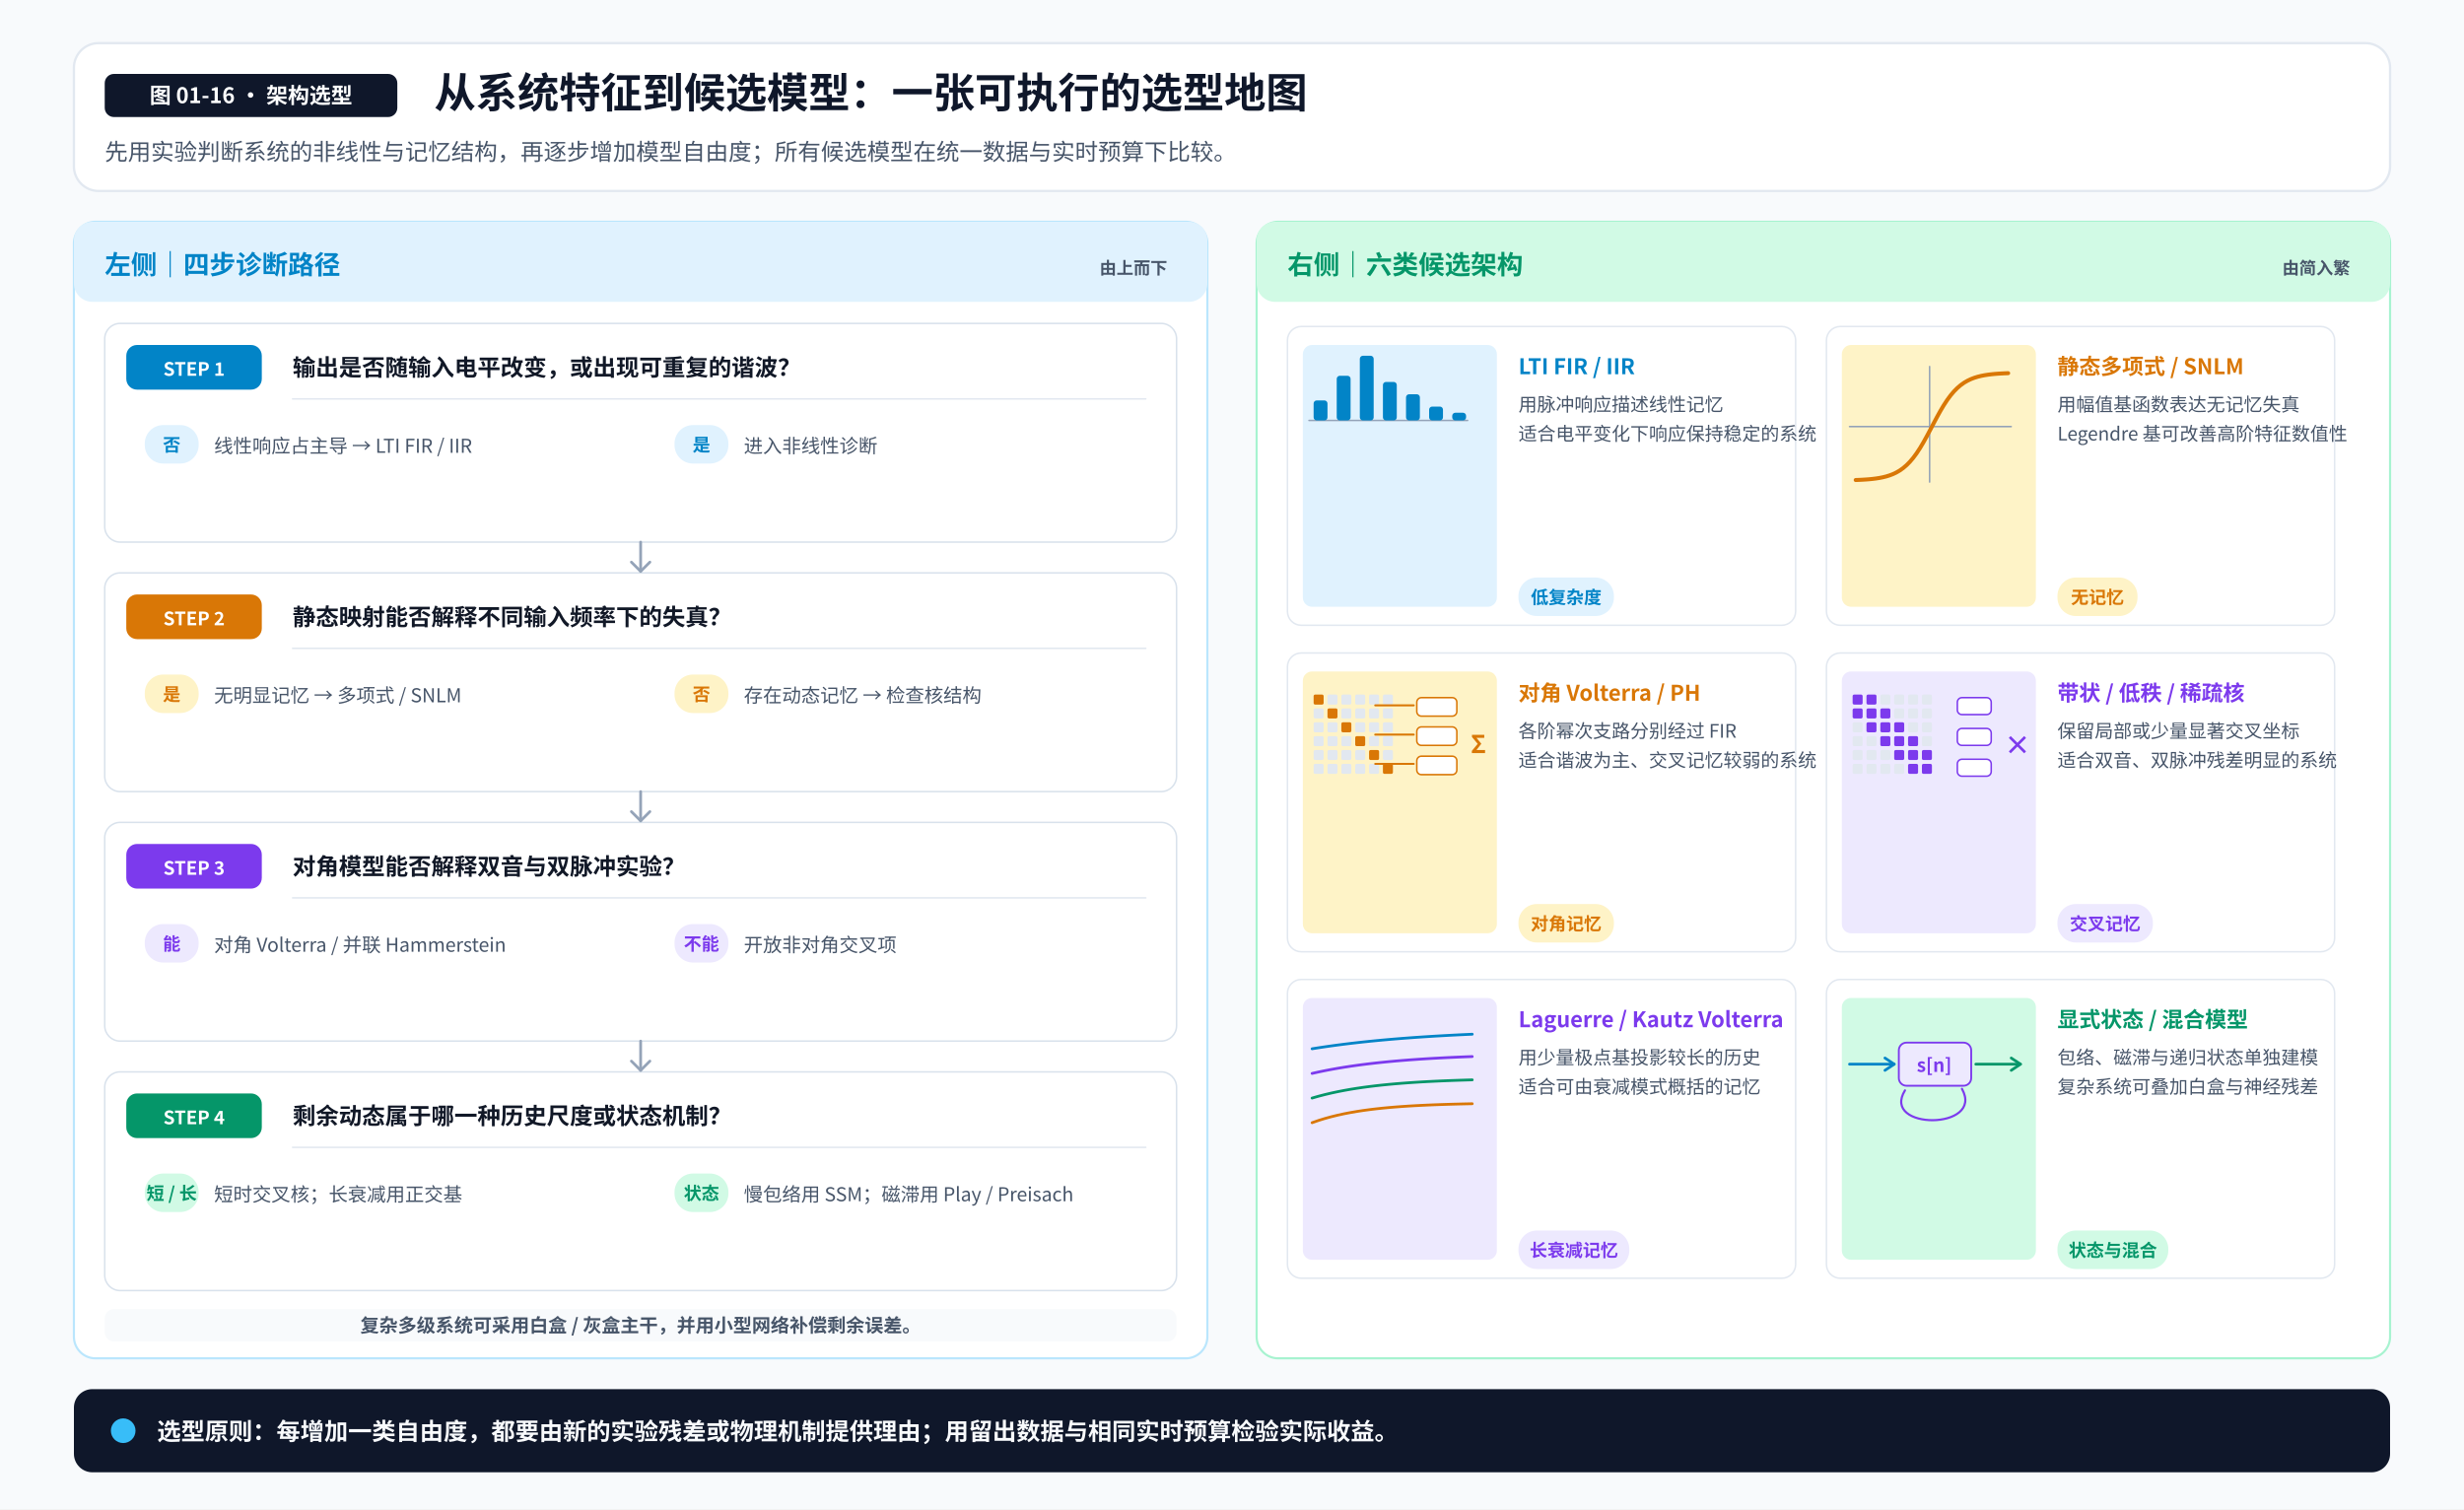
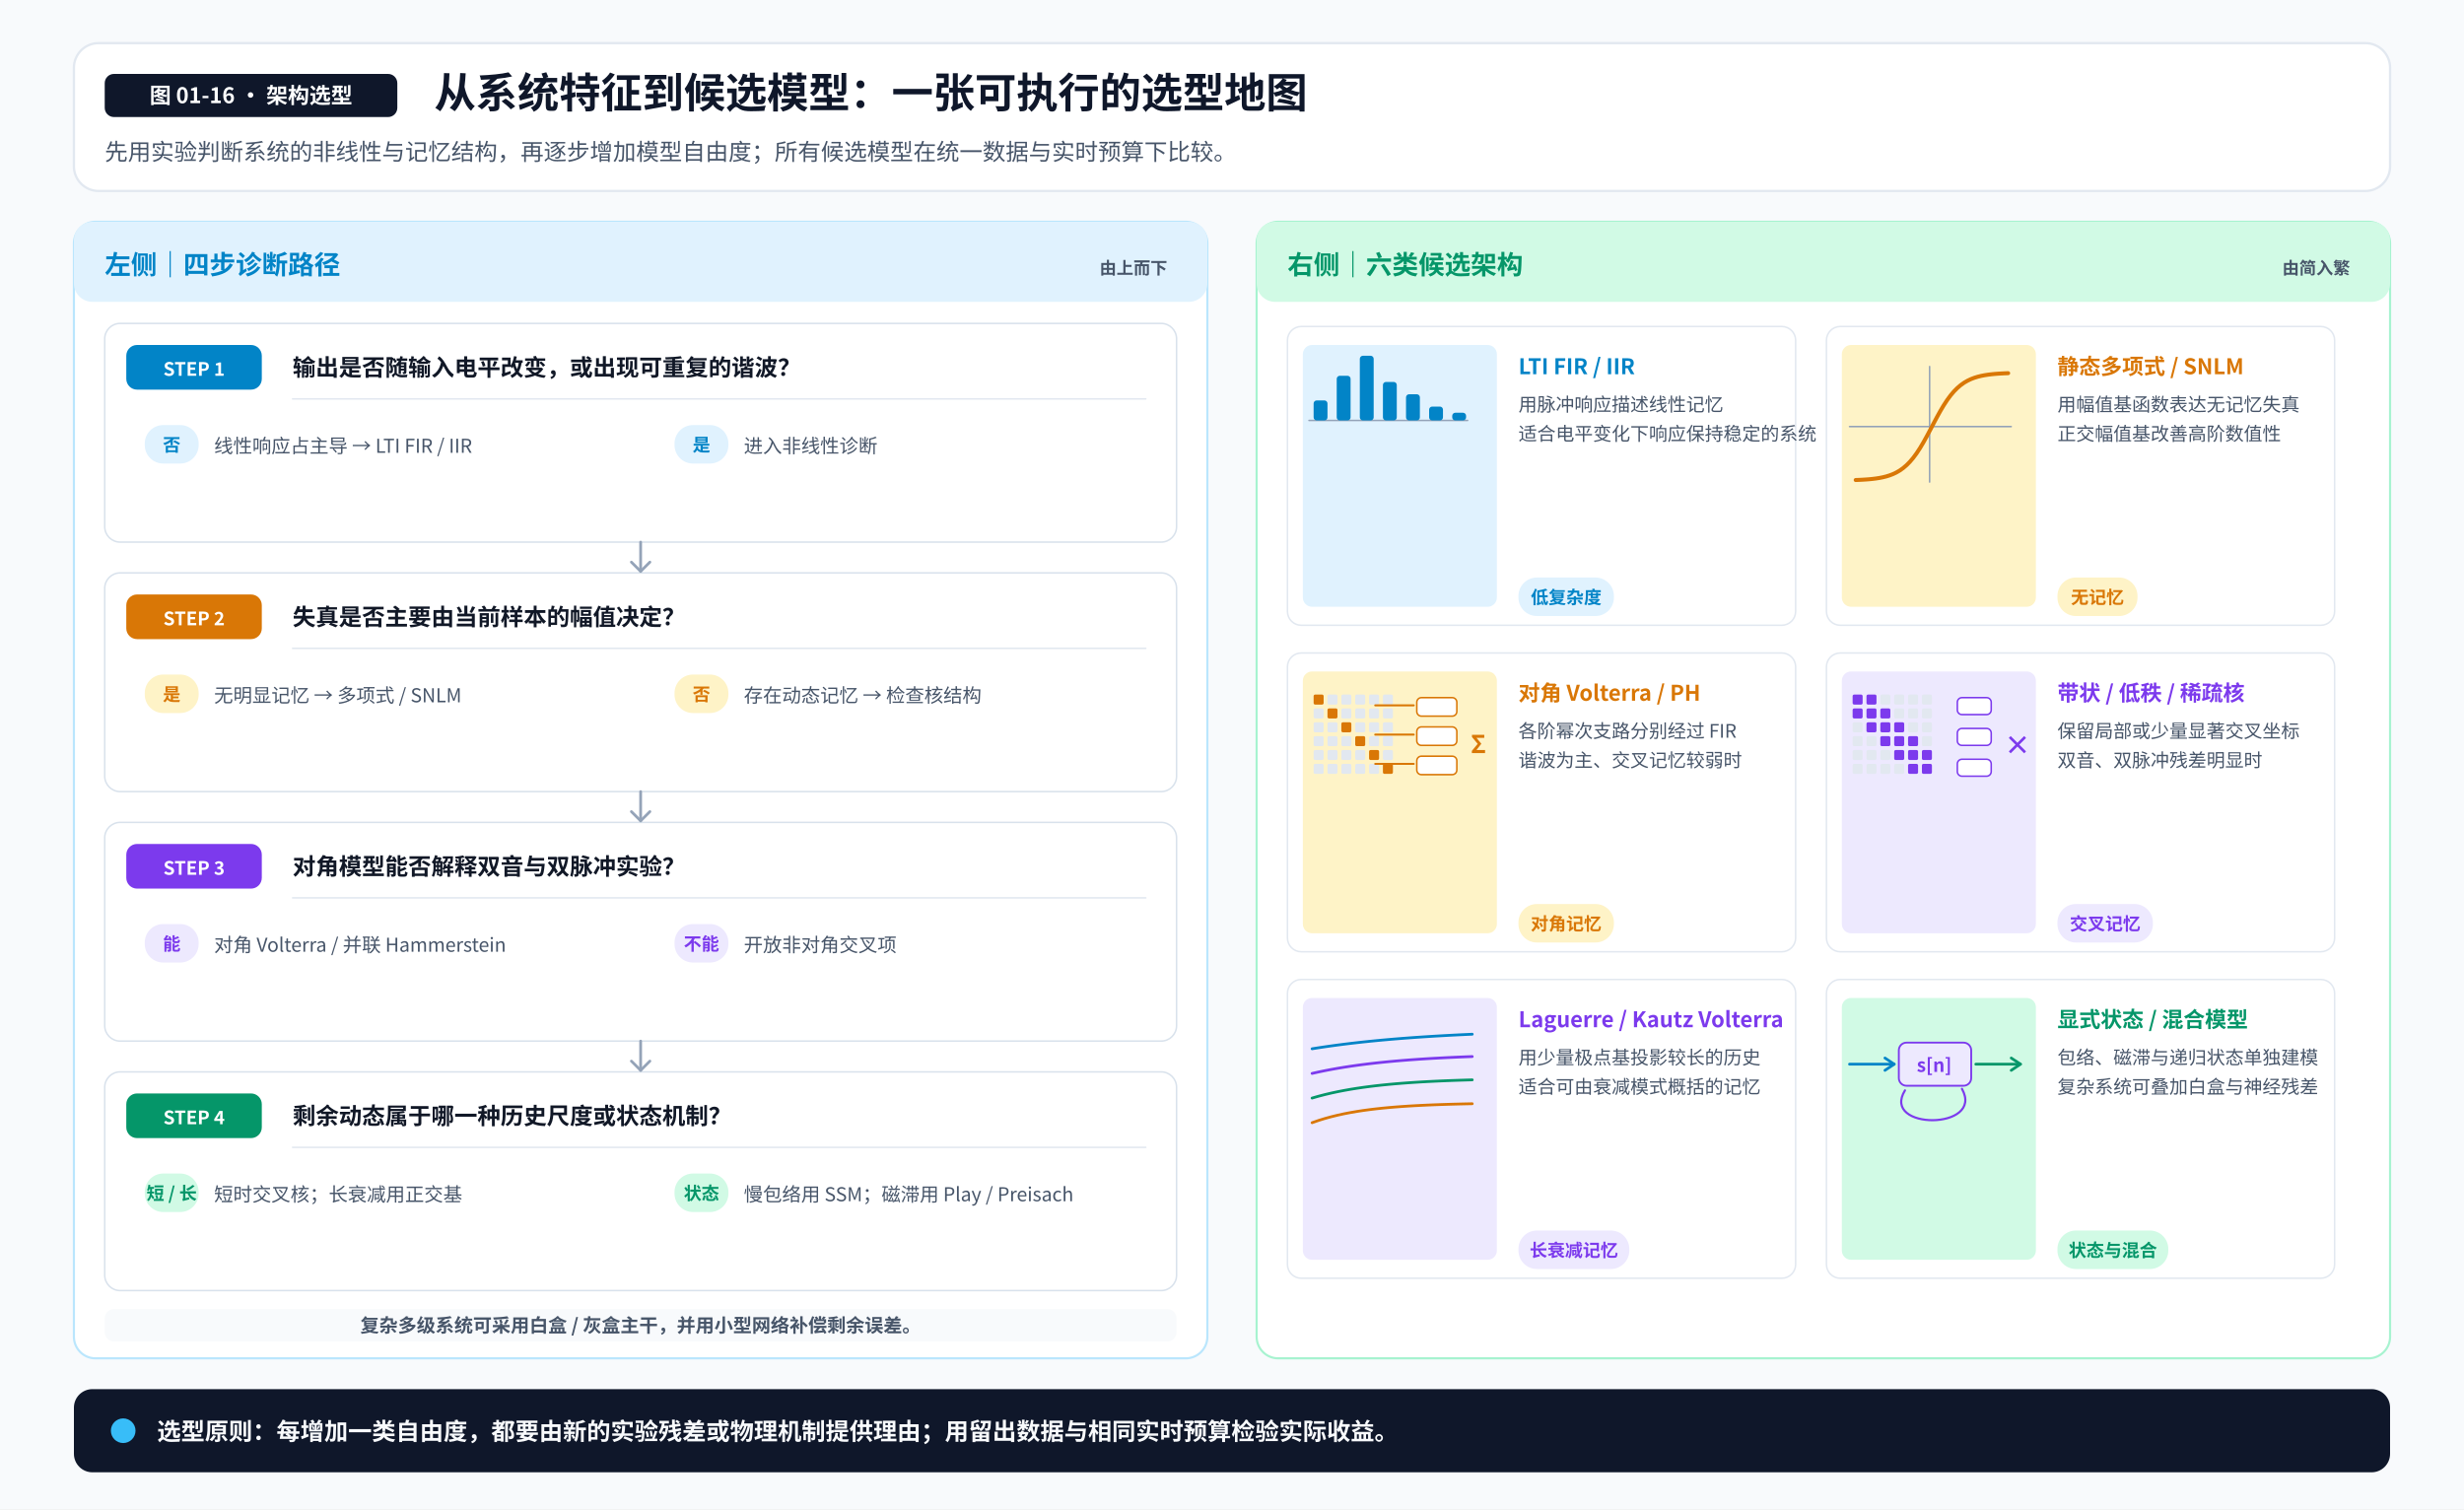
<svg xmlns="http://www.w3.org/2000/svg" width="1600" height="980" viewBox="0 0 1600 980" role="img" aria-labelledby="title desc">
  <defs>
    <filter id="shadow" x="-5%" y="-5%" width="110%" height="112%">
      <feGaussianBlur in="SourceAlpha" stdDeviation="5" result="b" />
      <feOffset in="b" dx="0" dy="3" result="o" />
      <feComponentTransfer>
        <feFuncA type="linear" slope=".07" />
      </feComponentTransfer>
      <feMerge>
        <feMergeNode />
        <feMergeNode in="SourceGraphic" />
      </feMerge>
    </filter>
  </defs>
  <rect x="0" y="0" width="1600" height="980" rx="0" fill="#F8FAFC" stroke="none" stroke-width="1" />
  <rect x="48" y="28" width="1504" height="96" rx="16" fill="#FFFFFF" stroke="#E2E8F0" stroke-width="1.5" />
  <rect x="68" y="48" width="190" height="28" rx="6" fill="#0F172A" stroke="none" stroke-width="0" />
  <text x="163" y="67" font-family="Noto Sans CJK SC, PingFang SC, Microsoft YaHei, sans-serif" font-size="14" font-weight="700" text-anchor="middle" fill="#FFFFFF">图 01-16 · 架构选型</text>
  <text x="282" y="70" font-family="Noto Sans CJK SC, PingFang SC, Microsoft YaHei, sans-serif" font-size="27" font-weight="750" text-anchor="start" fill="#0F172A">从系统特征到候选模型：一张可执行的选型地图</text>
  <text x="68" y="104" font-family="Noto Sans CJK SC, PingFang SC, Microsoft YaHei, sans-serif" font-size="15" font-weight="400" text-anchor="start" fill="#475569">先用实验判断系统的非线性与记忆结构，再逐步增加模型自由度；所有候选模型在统一数据与实时预算下比较。</text>
  <rect x="48" y="144" width="736" height="738" rx="14" fill="#FFFFFF" stroke="#BAE6FD" stroke-width="1.4" />
  <rect x="48" y="144" width="736" height="52" rx="12" fill="#E0F2FE" stroke="none" stroke-width="0" />
  <text x="68" y="178" font-family="Noto Sans CJK SC, PingFang SC, Microsoft YaHei, sans-serif" font-size="17" font-weight="750" text-anchor="start" fill="#0284C7">左侧｜四步诊断路径</text>
  <text x="758" y="178" font-family="Noto Sans CJK SC, PingFang SC, Microsoft YaHei, sans-serif" font-size="11" font-weight="600" text-anchor="end" fill="#475569">由上而下</text>
  <rect x="68" y="210" width="696" height="142" rx="10" fill="#FFFFFF" stroke="#D9E2EC" stroke-width="1" />
  <rect x="82" y="224" width="88" height="29" rx="7" fill="#0284C7" stroke="none" stroke-width="0" />
  <text x="126" y="244" font-family="Noto Sans CJK SC, PingFang SC, Microsoft YaHei, sans-serif" font-size="12" font-weight="750" text-anchor="middle" fill="#FFFFFF">STEP 1</text>
  <text x="190" y="244" font-family="Noto Sans CJK SC, PingFang SC, Microsoft YaHei, sans-serif" font-size="15" font-weight="650" text-anchor="start" fill="#111827">输出是否随输入电平改变，或出现可重复的谐波？</text>
  <path d="M190 259 L744 259" stroke="#E2E8F0" stroke-width="1" fill="" stroke-linecap="round" stroke-linejoin="round" />
  <rect x="94" y="276" width="35" height="25" rx="12" fill="#E0F2FE" stroke="none" stroke-width="0" />
  <text x="111.5" y="293" font-family="Noto Sans CJK SC, PingFang SC, Microsoft YaHei, sans-serif" font-size="11.5" font-weight="700" text-anchor="middle" fill="#0284C7">否</text>
  <text x="139" y="294" font-family="Noto Sans CJK SC, PingFang SC, Microsoft YaHei, sans-serif" font-size="12.4" font-weight="500" text-anchor="start" fill="#475569">线性响应占主导 → LTI FIR / IIR</text>
  <rect x="438" y="276" width="35" height="25" rx="12" fill="#E0F2FE" stroke="none" stroke-width="0" />
  <text x="455.5" y="293" font-family="Noto Sans CJK SC, PingFang SC, Microsoft YaHei, sans-serif" font-size="11.5" font-weight="700" text-anchor="middle" fill="#0284C7">是</text>
  <text x="483" y="294" font-family="Noto Sans CJK SC, PingFang SC, Microsoft YaHei, sans-serif" font-size="12.4" font-weight="500" text-anchor="start" fill="#475569">进入非线性诊断</text>
  <rect x="68" y="372" width="696" height="142" rx="10" fill="#FFFFFF" stroke="#D9E2EC" stroke-width="1" />
  <rect x="82" y="386" width="88" height="29" rx="7" fill="#D97706" stroke="none" stroke-width="0" />
  <text x="126" y="406" font-family="Noto Sans CJK SC, PingFang SC, Microsoft YaHei, sans-serif" font-size="12" font-weight="750" text-anchor="middle" fill="#FFFFFF">STEP 2</text>
-   <text x="190" y="406" font-family="Noto Sans CJK SC, PingFang SC, Microsoft YaHei, sans-serif" font-size="15" font-weight="650" text-anchor="start" fill="#111827">静态映射能否解释不同输入频率下的失真？</text>
+   <text x="190" y="406" font-family="Noto Sans CJK SC, PingFang SC, Microsoft YaHei, sans-serif" font-size="15" font-weight="650" text-anchor="start" fill="#111827">失真是否主要由当前样本的幅值决定？</text>
  <path d="M190 421 L744 421" stroke="#E2E8F0" stroke-width="1" fill="" stroke-linecap="round" stroke-linejoin="round" />
  <rect x="94" y="438" width="35" height="25" rx="12" fill="#FEF3C7" stroke="none" stroke-width="0" />
  <text x="111.5" y="455" font-family="Noto Sans CJK SC, PingFang SC, Microsoft YaHei, sans-serif" font-size="11.5" font-weight="700" text-anchor="middle" fill="#D97706">是</text>
  <text x="139" y="456" font-family="Noto Sans CJK SC, PingFang SC, Microsoft YaHei, sans-serif" font-size="12.4" font-weight="500" text-anchor="start" fill="#475569">无明显记忆 → 多项式 / SNLM</text>
  <rect x="438" y="438" width="35" height="25" rx="12" fill="#FEF3C7" stroke="none" stroke-width="0" />
  <text x="455.5" y="455" font-family="Noto Sans CJK SC, PingFang SC, Microsoft YaHei, sans-serif" font-size="11.5" font-weight="700" text-anchor="middle" fill="#D97706">否</text>
  <text x="483" y="456" font-family="Noto Sans CJK SC, PingFang SC, Microsoft YaHei, sans-serif" font-size="12.4" font-weight="500" text-anchor="start" fill="#475569">存在动态记忆 → 检查核结构</text>
  <rect x="68" y="534" width="696" height="142" rx="10" fill="#FFFFFF" stroke="#D9E2EC" stroke-width="1" />
  <rect x="82" y="548" width="88" height="29" rx="7" fill="#7C3AED" stroke="none" stroke-width="0" />
  <text x="126" y="568" font-family="Noto Sans CJK SC, PingFang SC, Microsoft YaHei, sans-serif" font-size="12" font-weight="750" text-anchor="middle" fill="#FFFFFF">STEP 3</text>
  <text x="190" y="568" font-family="Noto Sans CJK SC, PingFang SC, Microsoft YaHei, sans-serif" font-size="15" font-weight="650" text-anchor="start" fill="#111827">对角模型能否解释双音与双脉冲实验？</text>
  <path d="M190 583 L744 583" stroke="#E2E8F0" stroke-width="1" fill="" stroke-linecap="round" stroke-linejoin="round" />
  <rect x="94" y="600" width="35" height="25" rx="12" fill="#EDE9FE" stroke="none" stroke-width="0" />
  <text x="111.5" y="617" font-family="Noto Sans CJK SC, PingFang SC, Microsoft YaHei, sans-serif" font-size="11.5" font-weight="700" text-anchor="middle" fill="#7C3AED">能</text>
  <text x="139" y="618" font-family="Noto Sans CJK SC, PingFang SC, Microsoft YaHei, sans-serif" font-size="12.4" font-weight="500" text-anchor="start" fill="#475569">对角 Volterra / 并联 Hammerstein</text>
  <rect x="438" y="600" width="35" height="25" rx="12" fill="#EDE9FE" stroke="none" stroke-width="0" />
  <text x="455.5" y="617" font-family="Noto Sans CJK SC, PingFang SC, Microsoft YaHei, sans-serif" font-size="11.5" font-weight="700" text-anchor="middle" fill="#7C3AED">不能</text>
  <text x="483" y="618" font-family="Noto Sans CJK SC, PingFang SC, Microsoft YaHei, sans-serif" font-size="12.4" font-weight="500" text-anchor="start" fill="#475569">开放非对角交叉项</text>
  <rect x="68" y="696" width="696" height="142" rx="10" fill="#FFFFFF" stroke="#D9E2EC" stroke-width="1" />
  <rect x="82" y="710" width="88" height="29" rx="7" fill="#059669" stroke="none" stroke-width="0" />
  <text x="126" y="730" font-family="Noto Sans CJK SC, PingFang SC, Microsoft YaHei, sans-serif" font-size="12" font-weight="750" text-anchor="middle" fill="#FFFFFF">STEP 4</text>
  <text x="190" y="730" font-family="Noto Sans CJK SC, PingFang SC, Microsoft YaHei, sans-serif" font-size="15" font-weight="650" text-anchor="start" fill="#111827">剩余动态属于哪一种历史尺度或状态机制？</text>
  <path d="M190 745 L744 745" stroke="#E2E8F0" stroke-width="1" fill="" stroke-linecap="round" stroke-linejoin="round" />
  <rect x="94" y="762" width="35" height="25" rx="12" fill="#D1FAE5" stroke="none" stroke-width="0" />
  <text x="111.5" y="779" font-family="Noto Sans CJK SC, PingFang SC, Microsoft YaHei, sans-serif" font-size="11.5" font-weight="700" text-anchor="middle" fill="#059669">短 / 长</text>
  <text x="139" y="780" font-family="Noto Sans CJK SC, PingFang SC, Microsoft YaHei, sans-serif" font-size="12.4" font-weight="500" text-anchor="start" fill="#475569">短时交叉核；长衰减用正交基</text>
  <rect x="438" y="762" width="35" height="25" rx="12" fill="#D1FAE5" stroke="none" stroke-width="0" />
  <text x="455.5" y="779" font-family="Noto Sans CJK SC, PingFang SC, Microsoft YaHei, sans-serif" font-size="11.5" font-weight="700" text-anchor="middle" fill="#059669">状态</text>
  <text x="483" y="780" font-family="Noto Sans CJK SC, PingFang SC, Microsoft YaHei, sans-serif" font-size="12.4" font-weight="500" text-anchor="start" fill="#475569">慢包络用 SSM；磁滞用 Play / Preisach</text>
  <path d="M416 352 L416 371" stroke="#94A3B8" stroke-width="1.8" fill="" stroke-linecap="round" stroke-linejoin="round" />
  <path d="M410 365 L416 371 L422 365" stroke="#94A3B8" stroke-width="1.8" fill="none" stroke-linecap="round" stroke-linejoin="round" />
  <path d="M416 514 L416 533" stroke="#94A3B8" stroke-width="1.8" fill="" stroke-linecap="round" stroke-linejoin="round" />
  <path d="M410 527 L416 533 L422 527" stroke="#94A3B8" stroke-width="1.8" fill="none" stroke-linecap="round" stroke-linejoin="round" />
  <path d="M416 676 L416 695" stroke="#94A3B8" stroke-width="1.8" fill="" stroke-linecap="round" stroke-linejoin="round" />
  <path d="M410 689 L416 695 L422 689" stroke="#94A3B8" stroke-width="1.8" fill="none" stroke-linecap="round" stroke-linejoin="round" />
  <rect x="68" y="850" width="696" height="21" rx="6" fill="#F8FAFC" stroke="none" stroke-width="0" />
  <text x="416" y="865" font-family="Noto Sans CJK SC, PingFang SC, Microsoft YaHei, sans-serif" font-size="12.2" font-weight="550" text-anchor="middle" fill="#475569">复杂多级系统可采用白盒 / 灰盒主干，并用小型网络补偿剩余误差。</text>
  <rect x="816" y="144" width="736" height="738" rx="14" fill="#FFFFFF" stroke="#A7F3D0" stroke-width="1.4" />
  <rect x="816" y="144" width="736" height="52" rx="12" fill="#D1FAE5" stroke="none" stroke-width="0" />
  <text x="836" y="178" font-family="Noto Sans CJK SC, PingFang SC, Microsoft YaHei, sans-serif" font-size="17" font-weight="750" text-anchor="start" fill="#059669">右侧｜六类候选架构</text>
  <text x="1526" y="178" font-family="Noto Sans CJK SC, PingFang SC, Microsoft YaHei, sans-serif" font-size="11" font-weight="600" text-anchor="end" fill="#475569">由简入繁</text>
  <rect x="836" y="212" width="330" height="194" rx="9" fill="#FFFFFF" stroke="#E2E8F0" stroke-width="1" />
  <rect x="846" y="224" width="126" height="170" rx="6" fill="#E0F2FE" stroke="none" stroke-width="0" />
  <path d="M850 273 L953 273" stroke="#94A3B8" stroke-width="1" fill="" stroke-linecap="round" stroke-linejoin="round" />
  <rect x="853" y="260" width="9" height="13" rx="2" fill="#0284C7" stroke="none" stroke-width="0" />
  <rect x="868" y="244" width="9" height="29" rx="2" fill="#0284C7" stroke="none" stroke-width="0" />
  <rect x="883" y="231" width="9" height="42" rx="2" fill="#0284C7" stroke="none" stroke-width="0" />
  <rect x="898" y="248" width="9" height="25" rx="2" fill="#0284C7" stroke="none" stroke-width="0" />
  <rect x="913" y="256" width="9" height="17" rx="2" fill="#0284C7" stroke="none" stroke-width="0" />
  <rect x="928" y="264" width="9" height="9" rx="2" fill="#0284C7" stroke="none" stroke-width="0" />
  <rect x="943" y="268" width="9" height="5" rx="2" fill="#0284C7" stroke="none" stroke-width="0" />
  <text x="986" y="243" font-family="Noto Sans CJK SC, PingFang SC, Microsoft YaHei, sans-serif" font-size="14" font-weight="700" text-anchor="start" fill="#0284C7">LTI FIR / IIR</text>
  <text x="986" y="267" font-family="Noto Sans CJK SC, PingFang SC, Microsoft YaHei, sans-serif" font-size="12.1" font-weight="400" text-anchor="start" fill="#475569">用脉冲响应描述线性记忆</text>
  <text x="986" y="286" font-family="Noto Sans CJK SC, PingFang SC, Microsoft YaHei, sans-serif" font-size="12.1" font-weight="400" text-anchor="start" fill="#475569">适合电平变化下响应保持稳定的系统</text>
  <rect x="986" y="375" width="62" height="25" rx="12" fill="#E0F2FE" stroke="none" stroke-width="0" />
  <text x="1017" y="392" font-family="Noto Sans CJK SC, PingFang SC, Microsoft YaHei, sans-serif" font-size="11.5" font-weight="700" text-anchor="middle" fill="#0284C7">低复杂度</text>
  <rect x="1186" y="212" width="330" height="194" rx="9" fill="#FFFFFF" stroke="#E2E8F0" stroke-width="1" />
  <rect x="1196" y="224" width="126" height="170" rx="6" fill="#FEF3C7" stroke="none" stroke-width="0" />
  <path d="M1201 277 L1306 277" stroke="#94A3B8" stroke-width="1" fill="" stroke-linecap="round" stroke-linejoin="round" />
  <path d="M1253 238 L1253 313" stroke="#94A3B8" stroke-width="1" fill="" stroke-linecap="round" stroke-linejoin="round" />
  <path d="M1205 311.685 L 1207.2 311.6 L 1209.4 311.493 L 1211.6 311.356 L 1213.8 311.184 L 1216 310.966 L 1218.2 310.691 L 1220.4 310.344 L 1222.6 309.908 L 1224.8 309.362 L 1227 308.68 L 1229.2 307.833 L 1231.4 306.787 L 1233.6 305.504 L 1235.8 303.945 L 1238 302.07 L 1240.2 299.845 L 1242.4 297.243 L 1244.6 294.255 L 1246.8 290.893 L 1249 287.196 L 1251.2 283.233 L 1253.4 279.097 L 1255.6 274.903 L 1257.8 270.767 L 1260 266.804 L 1262.2 263.107 L 1264.4 259.745 L 1266.6 256.757 L 1268.8 254.155 L 1271 251.93 L 1273.2 250.055 L 1275.4 248.496 L 1277.6 247.213 L 1279.8 246.167 L 1282 245.32 L 1284.2 244.638 L 1286.4 244.092 L 1288.6 243.656 L 1290.8 243.309 L 1293 243.034 L 1295.2 242.816 L 1297.4 242.644 L 1299.6 242.507 L 1301.8 242.4 L 1304 242.315" stroke="#D97706" stroke-width="2.6" fill="none" stroke-linecap="round" stroke-linejoin="round" />
  <text x="1336" y="243" font-family="Noto Sans CJK SC, PingFang SC, Microsoft YaHei, sans-serif" font-size="14" font-weight="700" text-anchor="start" fill="#D97706">静态多项式 / SNLM</text>
  <text x="1336" y="267" font-family="Noto Sans CJK SC, PingFang SC, Microsoft YaHei, sans-serif" font-size="12.1" font-weight="400" text-anchor="start" fill="#475569">用幅值基函数表达无记忆失真</text>
-   <text x="1336" y="286" font-family="Noto Sans CJK SC, PingFang SC, Microsoft YaHei, sans-serif" font-size="12.1" font-weight="400" text-anchor="start" fill="#475569">Legendre 基可改善高阶特征数值性</text>
+   <text x="1336" y="286" font-family="Noto Sans CJK SC, PingFang SC, Microsoft YaHei, sans-serif" font-size="12.1" font-weight="400" text-anchor="start" fill="#475569">正交幅值基改善高阶数值性</text>
  <rect x="1336" y="375" width="52" height="25" rx="12" fill="#FEF3C7" stroke="none" stroke-width="0" />
  <text x="1362" y="392" font-family="Noto Sans CJK SC, PingFang SC, Microsoft YaHei, sans-serif" font-size="11.5" font-weight="700" text-anchor="middle" fill="#D97706">无记忆</text>
  <rect x="836" y="424" width="330" height="194" rx="9" fill="#FFFFFF" stroke="#E2E8F0" stroke-width="1" />
  <rect x="846" y="436" width="126" height="170" rx="6" fill="#FEF3C7" stroke="none" stroke-width="0" />
  <rect x="853" y="451" width="6.5" height="6.5" rx="1" fill="#D97706" stroke="none" stroke-width="0" />
  <rect x="862" y="451" width="6.5" height="6.5" rx="1" fill="#E2E8F0" stroke="none" stroke-width="0" />
  <rect x="871" y="451" width="6.5" height="6.5" rx="1" fill="#E2E8F0" stroke="none" stroke-width="0" />
  <rect x="880" y="451" width="6.5" height="6.5" rx="1" fill="#E2E8F0" stroke="none" stroke-width="0" />
  <rect x="889" y="451" width="6.5" height="6.5" rx="1" fill="#E2E8F0" stroke="none" stroke-width="0" />
  <rect x="898" y="451" width="6.5" height="6.5" rx="1" fill="#E2E8F0" stroke="none" stroke-width="0" />
  <rect x="853" y="460" width="6.5" height="6.5" rx="1" fill="#E2E8F0" stroke="none" stroke-width="0" />
  <rect x="862" y="460" width="6.5" height="6.5" rx="1" fill="#D97706" stroke="none" stroke-width="0" />
  <rect x="871" y="460" width="6.5" height="6.5" rx="1" fill="#E2E8F0" stroke="none" stroke-width="0" />
  <rect x="880" y="460" width="6.5" height="6.5" rx="1" fill="#E2E8F0" stroke="none" stroke-width="0" />
  <rect x="889" y="460" width="6.5" height="6.5" rx="1" fill="#E2E8F0" stroke="none" stroke-width="0" />
  <rect x="898" y="460" width="6.5" height="6.5" rx="1" fill="#E2E8F0" stroke="none" stroke-width="0" />
  <rect x="853" y="469" width="6.5" height="6.5" rx="1" fill="#E2E8F0" stroke="none" stroke-width="0" />
  <rect x="862" y="469" width="6.5" height="6.5" rx="1" fill="#E2E8F0" stroke="none" stroke-width="0" />
  <rect x="871" y="469" width="6.5" height="6.5" rx="1" fill="#D97706" stroke="none" stroke-width="0" />
  <rect x="880" y="469" width="6.5" height="6.5" rx="1" fill="#E2E8F0" stroke="none" stroke-width="0" />
  <rect x="889" y="469" width="6.5" height="6.5" rx="1" fill="#E2E8F0" stroke="none" stroke-width="0" />
  <rect x="898" y="469" width="6.5" height="6.5" rx="1" fill="#E2E8F0" stroke="none" stroke-width="0" />
  <rect x="853" y="478" width="6.5" height="6.5" rx="1" fill="#E2E8F0" stroke="none" stroke-width="0" />
  <rect x="862" y="478" width="6.5" height="6.5" rx="1" fill="#E2E8F0" stroke="none" stroke-width="0" />
  <rect x="871" y="478" width="6.5" height="6.5" rx="1" fill="#E2E8F0" stroke="none" stroke-width="0" />
  <rect x="880" y="478" width="6.5" height="6.5" rx="1" fill="#D97706" stroke="none" stroke-width="0" />
  <rect x="889" y="478" width="6.5" height="6.5" rx="1" fill="#E2E8F0" stroke="none" stroke-width="0" />
  <rect x="898" y="478" width="6.5" height="6.5" rx="1" fill="#E2E8F0" stroke="none" stroke-width="0" />
  <rect x="853" y="487" width="6.5" height="6.5" rx="1" fill="#E2E8F0" stroke="none" stroke-width="0" />
  <rect x="862" y="487" width="6.5" height="6.5" rx="1" fill="#E2E8F0" stroke="none" stroke-width="0" />
  <rect x="871" y="487" width="6.5" height="6.5" rx="1" fill="#E2E8F0" stroke="none" stroke-width="0" />
  <rect x="880" y="487" width="6.5" height="6.5" rx="1" fill="#E2E8F0" stroke="none" stroke-width="0" />
  <rect x="889" y="487" width="6.5" height="6.5" rx="1" fill="#D97706" stroke="none" stroke-width="0" />
  <rect x="898" y="487" width="6.5" height="6.5" rx="1" fill="#E2E8F0" stroke="none" stroke-width="0" />
  <rect x="853" y="496" width="6.5" height="6.5" rx="1" fill="#E2E8F0" stroke="none" stroke-width="0" />
  <rect x="862" y="496" width="6.5" height="6.5" rx="1" fill="#E2E8F0" stroke="none" stroke-width="0" />
  <rect x="871" y="496" width="6.5" height="6.5" rx="1" fill="#E2E8F0" stroke="none" stroke-width="0" />
  <rect x="880" y="496" width="6.5" height="6.5" rx="1" fill="#E2E8F0" stroke="none" stroke-width="0" />
  <rect x="889" y="496" width="6.5" height="6.5" rx="1" fill="#E2E8F0" stroke="none" stroke-width="0" />
  <rect x="898" y="496" width="6.5" height="6.5" rx="1" fill="#D97706" stroke="none" stroke-width="0" />
  <rect x="920" y="453" width="26" height="12" rx="3" fill="#FFFFFF" stroke="#D97706" stroke-width="1" />
  <path d="M893 458 L918 458" stroke="#D97706" stroke-width="1.3" fill="" stroke-linecap="round" stroke-linejoin="round" />
  <rect x="920" y="472" width="26" height="12" rx="3" fill="#FFFFFF" stroke="#D97706" stroke-width="1" />
  <path d="M893 477 L918 477" stroke="#D97706" stroke-width="1.3" fill="" stroke-linecap="round" stroke-linejoin="round" />
  <rect x="920" y="491" width="26" height="12" rx="3" fill="#FFFFFF" stroke="#D97706" stroke-width="1" />
  <path d="M893 496 L918 496" stroke="#D97706" stroke-width="1.3" fill="" stroke-linecap="round" stroke-linejoin="round" />
  <text x="960" y="489" font-family="Noto Sans CJK SC, PingFang SC, Microsoft YaHei, sans-serif" font-size="16" font-weight="700" text-anchor="middle" fill="#D97706">Σ</text>
  <text x="986" y="455" font-family="Noto Sans CJK SC, PingFang SC, Microsoft YaHei, sans-serif" font-size="14" font-weight="700" text-anchor="start" fill="#D97706">对角 Volterra / PH</text>
  <text x="986" y="479" font-family="Noto Sans CJK SC, PingFang SC, Microsoft YaHei, sans-serif" font-size="12.1" font-weight="400" text-anchor="start" fill="#475569">各阶幂次支路分别经过 FIR</text>
-   <text x="986" y="498" font-family="Noto Sans CJK SC, PingFang SC, Microsoft YaHei, sans-serif" font-size="12.1" font-weight="400" text-anchor="start" fill="#475569">适合谐波为主、交叉记忆较弱的系统</text>
+   <text x="986" y="498" font-family="Noto Sans CJK SC, PingFang SC, Microsoft YaHei, sans-serif" font-size="12.1" font-weight="400" text-anchor="start" fill="#475569">谐波为主、交叉记忆较弱时</text>
  <rect x="986" y="587" width="62" height="25" rx="12" fill="#FEF3C7" stroke="none" stroke-width="0" />
  <text x="1017" y="604" font-family="Noto Sans CJK SC, PingFang SC, Microsoft YaHei, sans-serif" font-size="11.5" font-weight="700" text-anchor="middle" fill="#D97706">对角记忆</text>
  <rect x="1186" y="424" width="330" height="194" rx="9" fill="#FFFFFF" stroke="#E2E8F0" stroke-width="1" />
  <rect x="1196" y="436" width="126" height="170" rx="6" fill="#EDE9FE" stroke="none" stroke-width="0" />
  <rect x="1203" y="451" width="6.5" height="6.5" rx="1" fill="#7C3AED" stroke="none" stroke-width="0" />
  <rect x="1212" y="451" width="6.5" height="6.5" rx="1" fill="#7C3AED" stroke="none" stroke-width="0" />
  <rect x="1221" y="451" width="6.5" height="6.5" rx="1" fill="#E2E8F0" stroke="none" stroke-width="0" />
  <rect x="1230" y="451" width="6.5" height="6.5" rx="1" fill="#E2E8F0" stroke="none" stroke-width="0" />
  <rect x="1239" y="451" width="6.5" height="6.5" rx="1" fill="#E2E8F0" stroke="none" stroke-width="0" />
  <rect x="1248" y="451" width="6.5" height="6.5" rx="1" fill="#E2E8F0" stroke="none" stroke-width="0" />
  <rect x="1203" y="460" width="6.5" height="6.5" rx="1" fill="#7C3AED" stroke="none" stroke-width="0" />
  <rect x="1212" y="460" width="6.5" height="6.5" rx="1" fill="#7C3AED" stroke="none" stroke-width="0" />
  <rect x="1221" y="460" width="6.5" height="6.5" rx="1" fill="#7C3AED" stroke="none" stroke-width="0" />
  <rect x="1230" y="460" width="6.5" height="6.5" rx="1" fill="#E2E8F0" stroke="none" stroke-width="0" />
  <rect x="1239" y="460" width="6.5" height="6.5" rx="1" fill="#E2E8F0" stroke="none" stroke-width="0" />
  <rect x="1248" y="460" width="6.5" height="6.5" rx="1" fill="#E2E8F0" stroke="none" stroke-width="0" />
  <rect x="1203" y="469" width="6.5" height="6.5" rx="1" fill="#E2E8F0" stroke="none" stroke-width="0" />
  <rect x="1212" y="469" width="6.5" height="6.5" rx="1" fill="#7C3AED" stroke="none" stroke-width="0" />
  <rect x="1221" y="469" width="6.5" height="6.5" rx="1" fill="#7C3AED" stroke="none" stroke-width="0" />
  <rect x="1230" y="469" width="6.5" height="6.5" rx="1" fill="#7C3AED" stroke="none" stroke-width="0" />
  <rect x="1239" y="469" width="6.5" height="6.5" rx="1" fill="#E2E8F0" stroke="none" stroke-width="0" />
  <rect x="1248" y="469" width="6.5" height="6.5" rx="1" fill="#E2E8F0" stroke="none" stroke-width="0" />
  <rect x="1203" y="478" width="6.5" height="6.5" rx="1" fill="#E2E8F0" stroke="none" stroke-width="0" />
  <rect x="1212" y="478" width="6.5" height="6.5" rx="1" fill="#E2E8F0" stroke="none" stroke-width="0" />
  <rect x="1221" y="478" width="6.5" height="6.5" rx="1" fill="#7C3AED" stroke="none" stroke-width="0" />
  <rect x="1230" y="478" width="6.5" height="6.5" rx="1" fill="#7C3AED" stroke="none" stroke-width="0" />
  <rect x="1239" y="478" width="6.5" height="6.5" rx="1" fill="#7C3AED" stroke="none" stroke-width="0" />
  <rect x="1248" y="478" width="6.5" height="6.5" rx="1" fill="#E2E8F0" stroke="none" stroke-width="0" />
  <rect x="1203" y="487" width="6.5" height="6.5" rx="1" fill="#E2E8F0" stroke="none" stroke-width="0" />
  <rect x="1212" y="487" width="6.5" height="6.5" rx="1" fill="#E2E8F0" stroke="none" stroke-width="0" />
  <rect x="1221" y="487" width="6.5" height="6.5" rx="1" fill="#E2E8F0" stroke="none" stroke-width="0" />
  <rect x="1230" y="487" width="6.5" height="6.5" rx="1" fill="#7C3AED" stroke="none" stroke-width="0" />
  <rect x="1239" y="487" width="6.5" height="6.5" rx="1" fill="#7C3AED" stroke="none" stroke-width="0" />
  <rect x="1248" y="487" width="6.5" height="6.5" rx="1" fill="#7C3AED" stroke="none" stroke-width="0" />
  <rect x="1203" y="496" width="6.5" height="6.5" rx="1" fill="#E2E8F0" stroke="none" stroke-width="0" />
  <rect x="1212" y="496" width="6.5" height="6.5" rx="1" fill="#E2E8F0" stroke="none" stroke-width="0" />
  <rect x="1221" y="496" width="6.5" height="6.5" rx="1" fill="#E2E8F0" stroke="none" stroke-width="0" />
  <rect x="1230" y="496" width="6.5" height="6.5" rx="1" fill="#E2E8F0" stroke="none" stroke-width="0" />
  <rect x="1239" y="496" width="6.5" height="6.5" rx="1" fill="#7C3AED" stroke="none" stroke-width="0" />
  <rect x="1248" y="496" width="6.5" height="6.5" rx="1" fill="#7C3AED" stroke="none" stroke-width="0" />
  <rect x="1271" y="453" width="22" height="11" rx="3" fill="#FFFFFF" stroke="#7C3AED" stroke-width="1" />
  <rect x="1271" y="473" width="22" height="11" rx="3" fill="#FFFFFF" stroke="#7C3AED" stroke-width="1" />
  <rect x="1271" y="493" width="22" height="11" rx="3" fill="#FFFFFF" stroke="#7C3AED" stroke-width="1" />
  <text x="1310" y="490" font-family="Noto Sans CJK SC, PingFang SC, Microsoft YaHei, sans-serif" font-size="17" font-weight="700" text-anchor="middle" fill="#7C3AED">×</text>
  <text x="1336" y="455" font-family="Noto Sans CJK SC, PingFang SC, Microsoft YaHei, sans-serif" font-size="14" font-weight="700" text-anchor="start" fill="#7C3AED">带状 / 低秩 / 稀疏核</text>
  <text x="1336" y="479" font-family="Noto Sans CJK SC, PingFang SC, Microsoft YaHei, sans-serif" font-size="12.1" font-weight="400" text-anchor="start" fill="#475569">保留局部或少量显著交叉坐标</text>
-   <text x="1336" y="498" font-family="Noto Sans CJK SC, PingFang SC, Microsoft YaHei, sans-serif" font-size="12.1" font-weight="400" text-anchor="start" fill="#475569">适合双音、双脉冲残差明显的系统</text>
+   <text x="1336" y="498" font-family="Noto Sans CJK SC, PingFang SC, Microsoft YaHei, sans-serif" font-size="12.1" font-weight="400" text-anchor="start" fill="#475569">双音、双脉冲残差明显时</text>
  <rect x="1336" y="587" width="62" height="25" rx="12" fill="#EDE9FE" stroke="none" stroke-width="0" />
  <text x="1367" y="604" font-family="Noto Sans CJK SC, PingFang SC, Microsoft YaHei, sans-serif" font-size="11.5" font-weight="700" text-anchor="middle" fill="#7C3AED">交叉记忆</text>
  <rect x="836" y="636" width="330" height="194" rx="9" fill="#FFFFFF" stroke="#E2E8F0" stroke-width="1" />
  <rect x="846" y="648" width="126" height="170" rx="6" fill="#EDE9FE" stroke="none" stroke-width="0" />
  <path d="M852 681 L 856.16 680.341 L 860.32 679.716 L 864.48 679.122 L 868.64 678.559 L 872.8 678.024 L 876.96 677.516 L 881.12 677.034 L 885.28 676.576 L 889.44 676.141 L 893.6 675.729 L 897.76 675.337 L 901.92 674.965 L 906.08 674.612 L 910.24 674.277 L 914.4 673.959 L 918.56 673.657 L 922.72 673.371 L 926.88 673.099 L 931.04 672.84 L 935.2 672.595 L 939.36 672.362 L 943.52 672.141 L 947.68 671.931 L 951.84 671.732 L 956 671.543" stroke="#0284C7" stroke-width="1.8" fill="none" stroke-linecap="round" stroke-linejoin="round" />
  <path d="M852 697 L 856.16 696.073 L 860.32 695.212 L 864.48 694.412 L 868.64 693.669 L 872.8 692.98 L 876.96 692.339 L 881.12 691.744 L 885.28 691.192 L 889.44 690.679 L 893.6 690.202 L 897.76 689.76 L 901.92 689.349 L 906.08 688.968 L 910.24 688.613 L 914.4 688.284 L 918.56 687.979 L 922.72 687.695 L 926.88 687.431 L 931.04 687.187 L 935.2 686.959 L 939.36 686.748 L 943.52 686.552 L 947.68 686.37 L 951.84 686.201 L 956 686.044" stroke="#7C3AED" stroke-width="1.8" fill="none" stroke-linecap="round" stroke-linejoin="round" />
  <path d="M852 713 L 856.16 711.81 L 860.32 710.729 L 864.48 709.747 L 868.64 708.855 L 872.8 708.044 L 876.96 707.308 L 881.12 706.639 L 885.28 706.031 L 889.44 705.479 L 893.6 704.978 L 897.76 704.522 L 901.92 704.108 L 906.08 703.732 L 910.24 703.39 L 914.4 703.08 L 918.56 702.798 L 922.72 702.542 L 926.88 702.309 L 931.04 702.098 L 935.2 701.906 L 939.36 701.731 L 943.52 701.573 L 947.68 701.429 L 951.84 701.298 L 956 701.179" stroke="#059669" stroke-width="1.8" fill="none" stroke-linecap="round" stroke-linejoin="round" />
  <path d="M852 729 L 856.16 727.553 L 860.32 726.267 L 864.48 725.124 L 868.64 724.109 L 872.8 723.206 L 876.96 722.404 L 881.12 721.691 L 885.28 721.058 L 889.44 720.495 L 893.6 719.995 L 897.76 719.55 L 901.92 719.155 L 906.08 718.804 L 910.24 718.492 L 914.4 718.214 L 918.56 717.968 L 922.72 717.749 L 926.88 717.554 L 931.04 717.381 L 935.2 717.227 L 939.36 717.091 L 943.52 716.969 L 947.68 716.862 L 951.84 716.766 L 956 716.68" stroke="#D97706" stroke-width="1.8" fill="none" stroke-linecap="round" stroke-linejoin="round" />
  <text x="986" y="667" font-family="Noto Sans CJK SC, PingFang SC, Microsoft YaHei, sans-serif" font-size="14" font-weight="700" text-anchor="start" fill="#7C3AED">Laguerre / Kautz Volterra</text>
  <text x="986" y="691" font-family="Noto Sans CJK SC, PingFang SC, Microsoft YaHei, sans-serif" font-size="12.1" font-weight="400" text-anchor="start" fill="#475569">用少量极点基投影较长的历史</text>
  <text x="986" y="710" font-family="Noto Sans CJK SC, PingFang SC, Microsoft YaHei, sans-serif" font-size="12.1" font-weight="400" text-anchor="start" fill="#475569">适合可由衰减模式概括的记忆</text>
  <rect x="986" y="799" width="72" height="25" rx="12" fill="#EDE9FE" stroke="none" stroke-width="0" />
  <text x="1022" y="816" font-family="Noto Sans CJK SC, PingFang SC, Microsoft YaHei, sans-serif" font-size="11.5" font-weight="700" text-anchor="middle" fill="#7C3AED">长衰减记忆</text>
  <rect x="1186" y="636" width="330" height="194" rx="9" fill="#FFFFFF" stroke="#E2E8F0" stroke-width="1" />
  <rect x="1196" y="648" width="126" height="170" rx="6" fill="#D1FAE5" stroke="none" stroke-width="0" />
  <rect x="1233" y="677" width="47" height="28" rx="5" fill="#EDE9FE" stroke="#7C3AED" stroke-width="1.2" />
  <text x="1256" y="696" font-family="Noto Sans CJK SC, PingFang SC, Microsoft YaHei, sans-serif" font-size="12" font-weight="700" text-anchor="middle" fill="#7C3AED">s[n]</text>
  <path d="M1201 691 L1230 691" stroke="#0284C7" stroke-width="1.8" fill="" stroke-linecap="round" stroke-linejoin="round" />
  <path d="M1224 687 L1230 691 L1224 695" stroke="#0284C7" stroke-width="1.8" fill="none" stroke-linecap="round" stroke-linejoin="round" />
  <path d="M1283 691 L1312 691" stroke="#059669" stroke-width="1.8" fill="" stroke-linecap="round" stroke-linejoin="round" />
  <path d="M1306 687 L1312 691 L1306 695" stroke="#059669" stroke-width="1.8" fill="none" stroke-linecap="round" stroke-linejoin="round" />
  <path d="M1274 707 C1289 734,1221 734,1237 708" stroke="#7C3AED" stroke-width="1.4" fill="none" stroke-linecap="round" stroke-linejoin="round" />
  <text x="1336" y="667" font-family="Noto Sans CJK SC, PingFang SC, Microsoft YaHei, sans-serif" font-size="14" font-weight="700" text-anchor="start" fill="#059669">显式状态 / 混合模型</text>
  <text x="1336" y="691" font-family="Noto Sans CJK SC, PingFang SC, Microsoft YaHei, sans-serif" font-size="12.1" font-weight="400" text-anchor="start" fill="#475569">包络、磁滞与递归状态单独建模</text>
  <text x="1336" y="710" font-family="Noto Sans CJK SC, PingFang SC, Microsoft YaHei, sans-serif" font-size="12.1" font-weight="400" text-anchor="start" fill="#475569">复杂系统可叠加白盒与神经残差</text>
  <rect x="1336" y="799" width="72" height="25" rx="12" fill="#D1FAE5" stroke="none" stroke-width="0" />
  <text x="1372" y="816" font-family="Noto Sans CJK SC, PingFang SC, Microsoft YaHei, sans-serif" font-size="11.5" font-weight="700" text-anchor="middle" fill="#059669">状态与混合</text>
  <rect x="48" y="902" width="1504" height="54" rx="12" fill="#0F172A" stroke="none" stroke-width="0" />
  <circle cx="80" cy="929" r="8" fill="#38BDF8" stroke="none" stroke-width="1" />
  <text x="102" y="935" font-family="Noto Sans CJK SC, PingFang SC, Microsoft YaHei, sans-serif" font-size="15.5" font-weight="650" text-anchor="start" fill="#F8FAFC">选型原则：每增加一类自由度，都要由新的实验残差或物理机制提供理由；用留出数据与相同实时预算检验实际收益。</text>
</svg>
